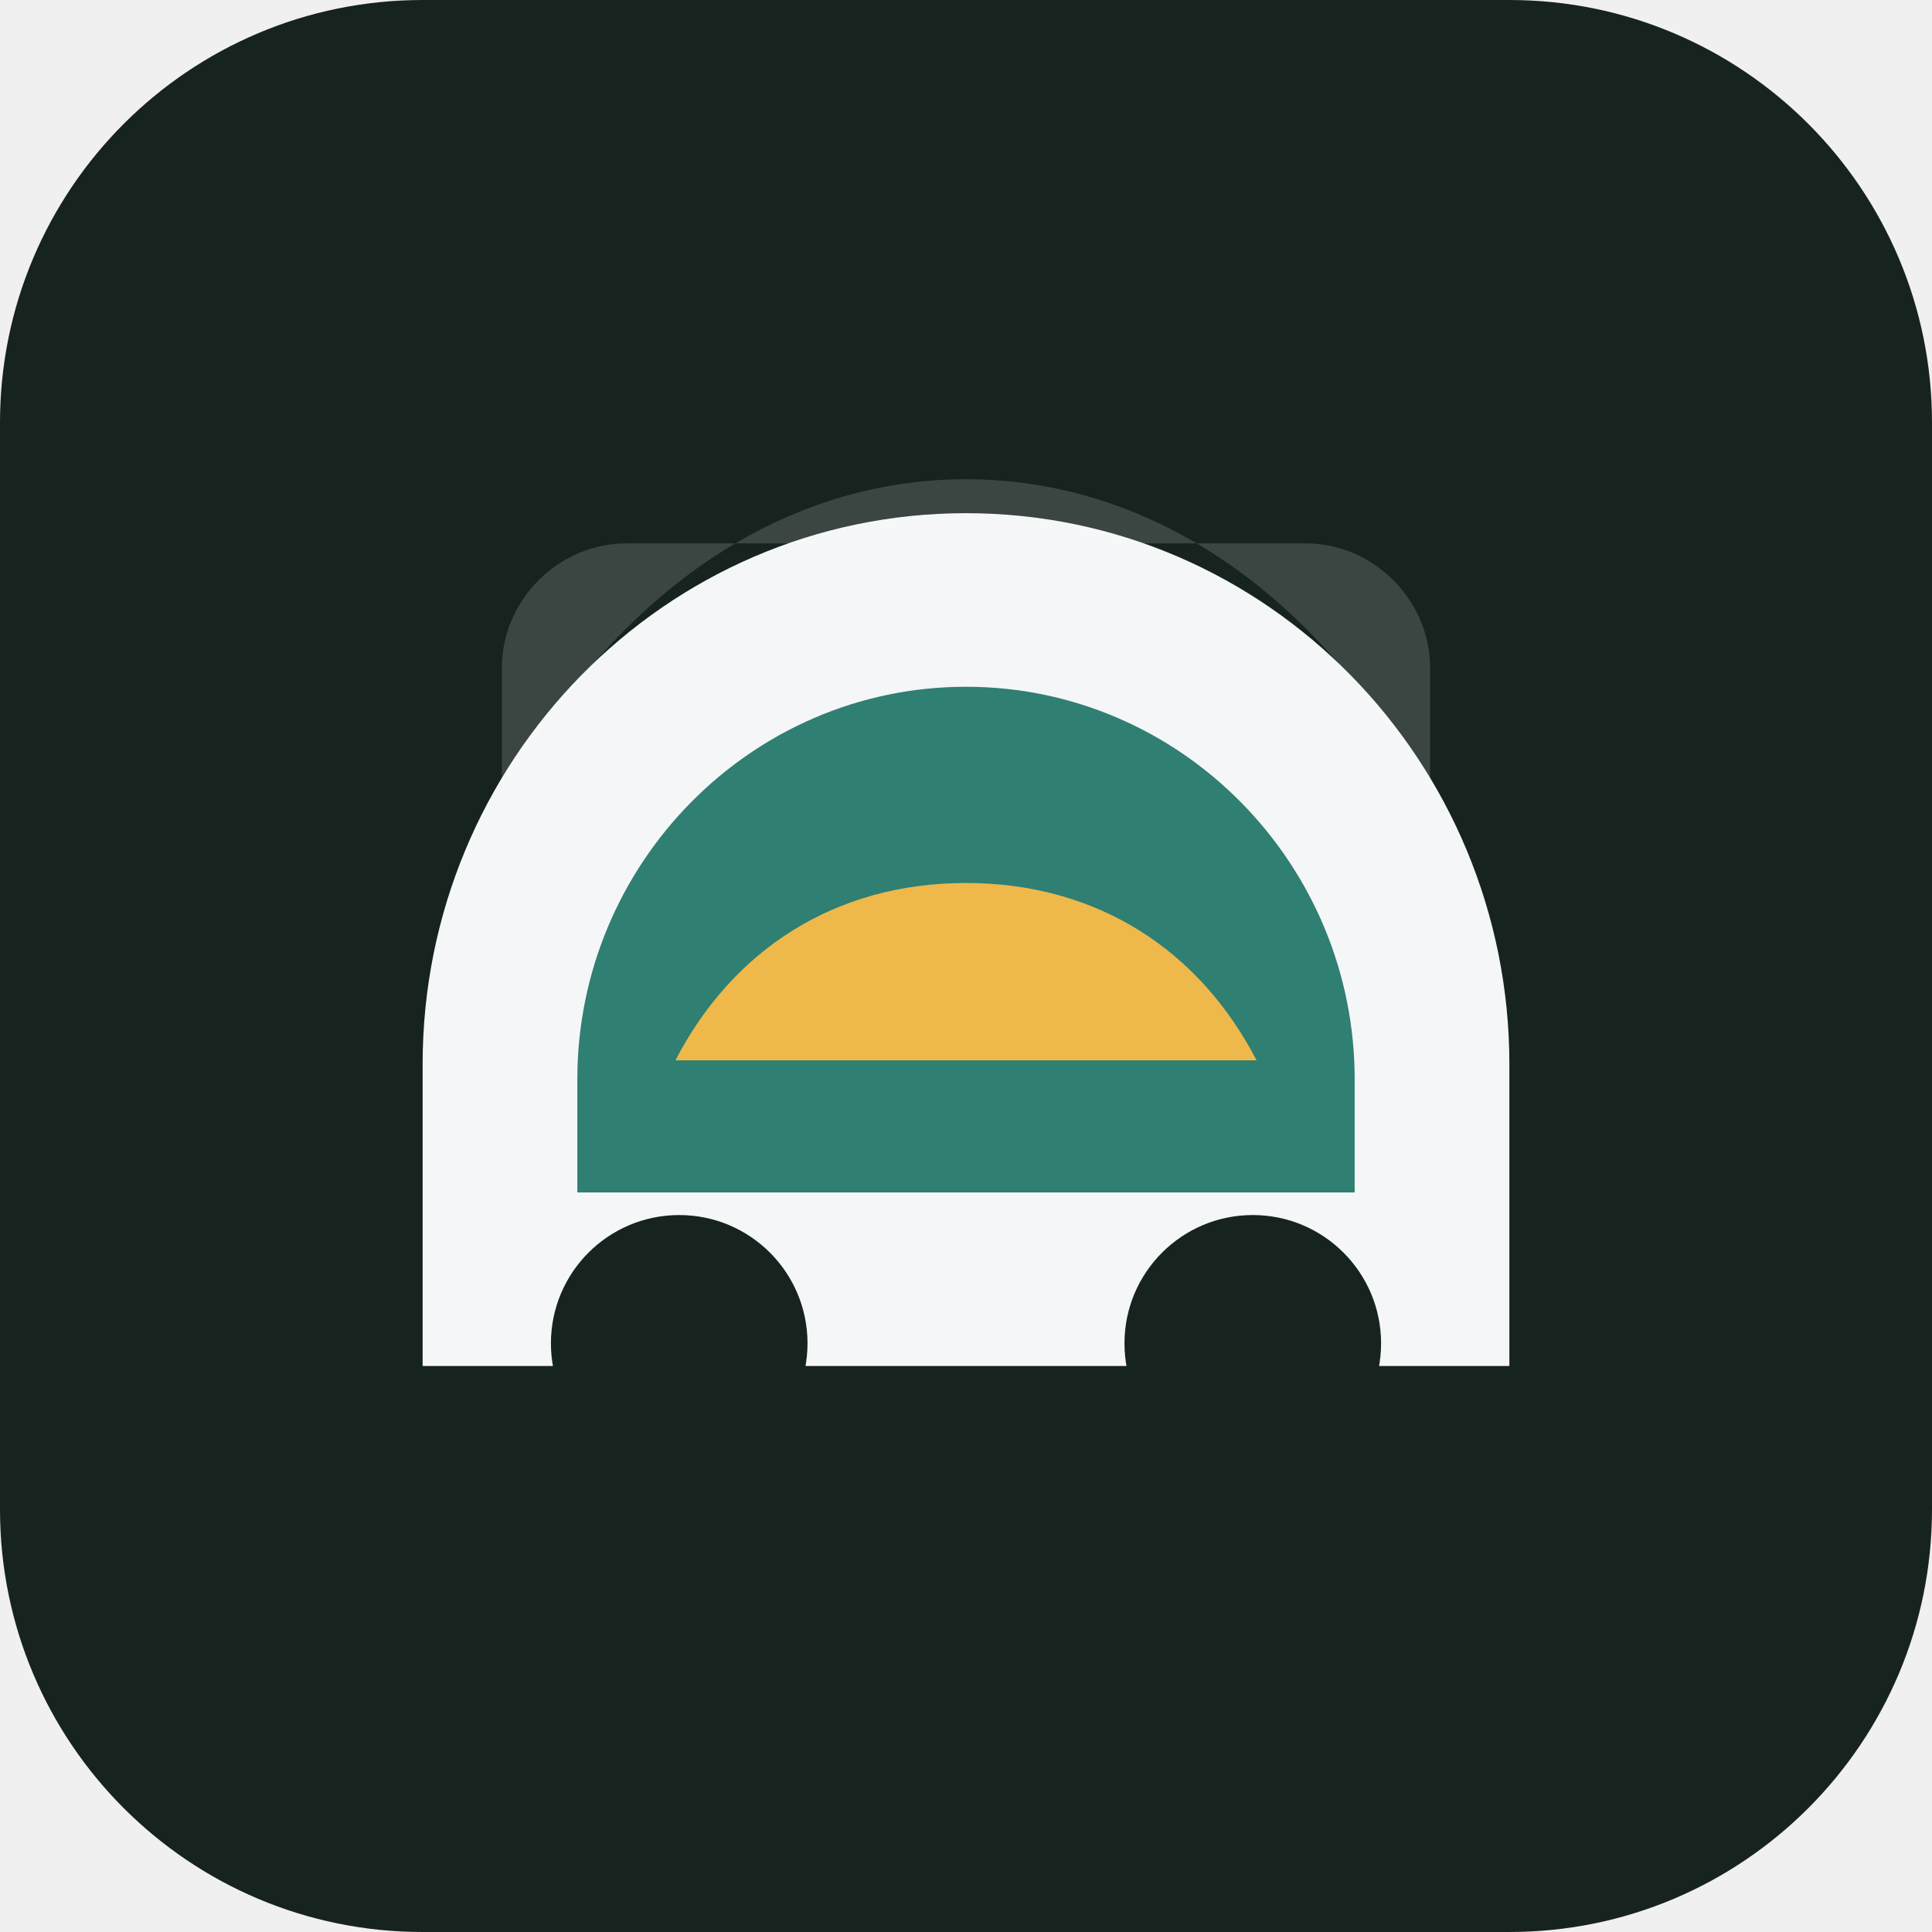
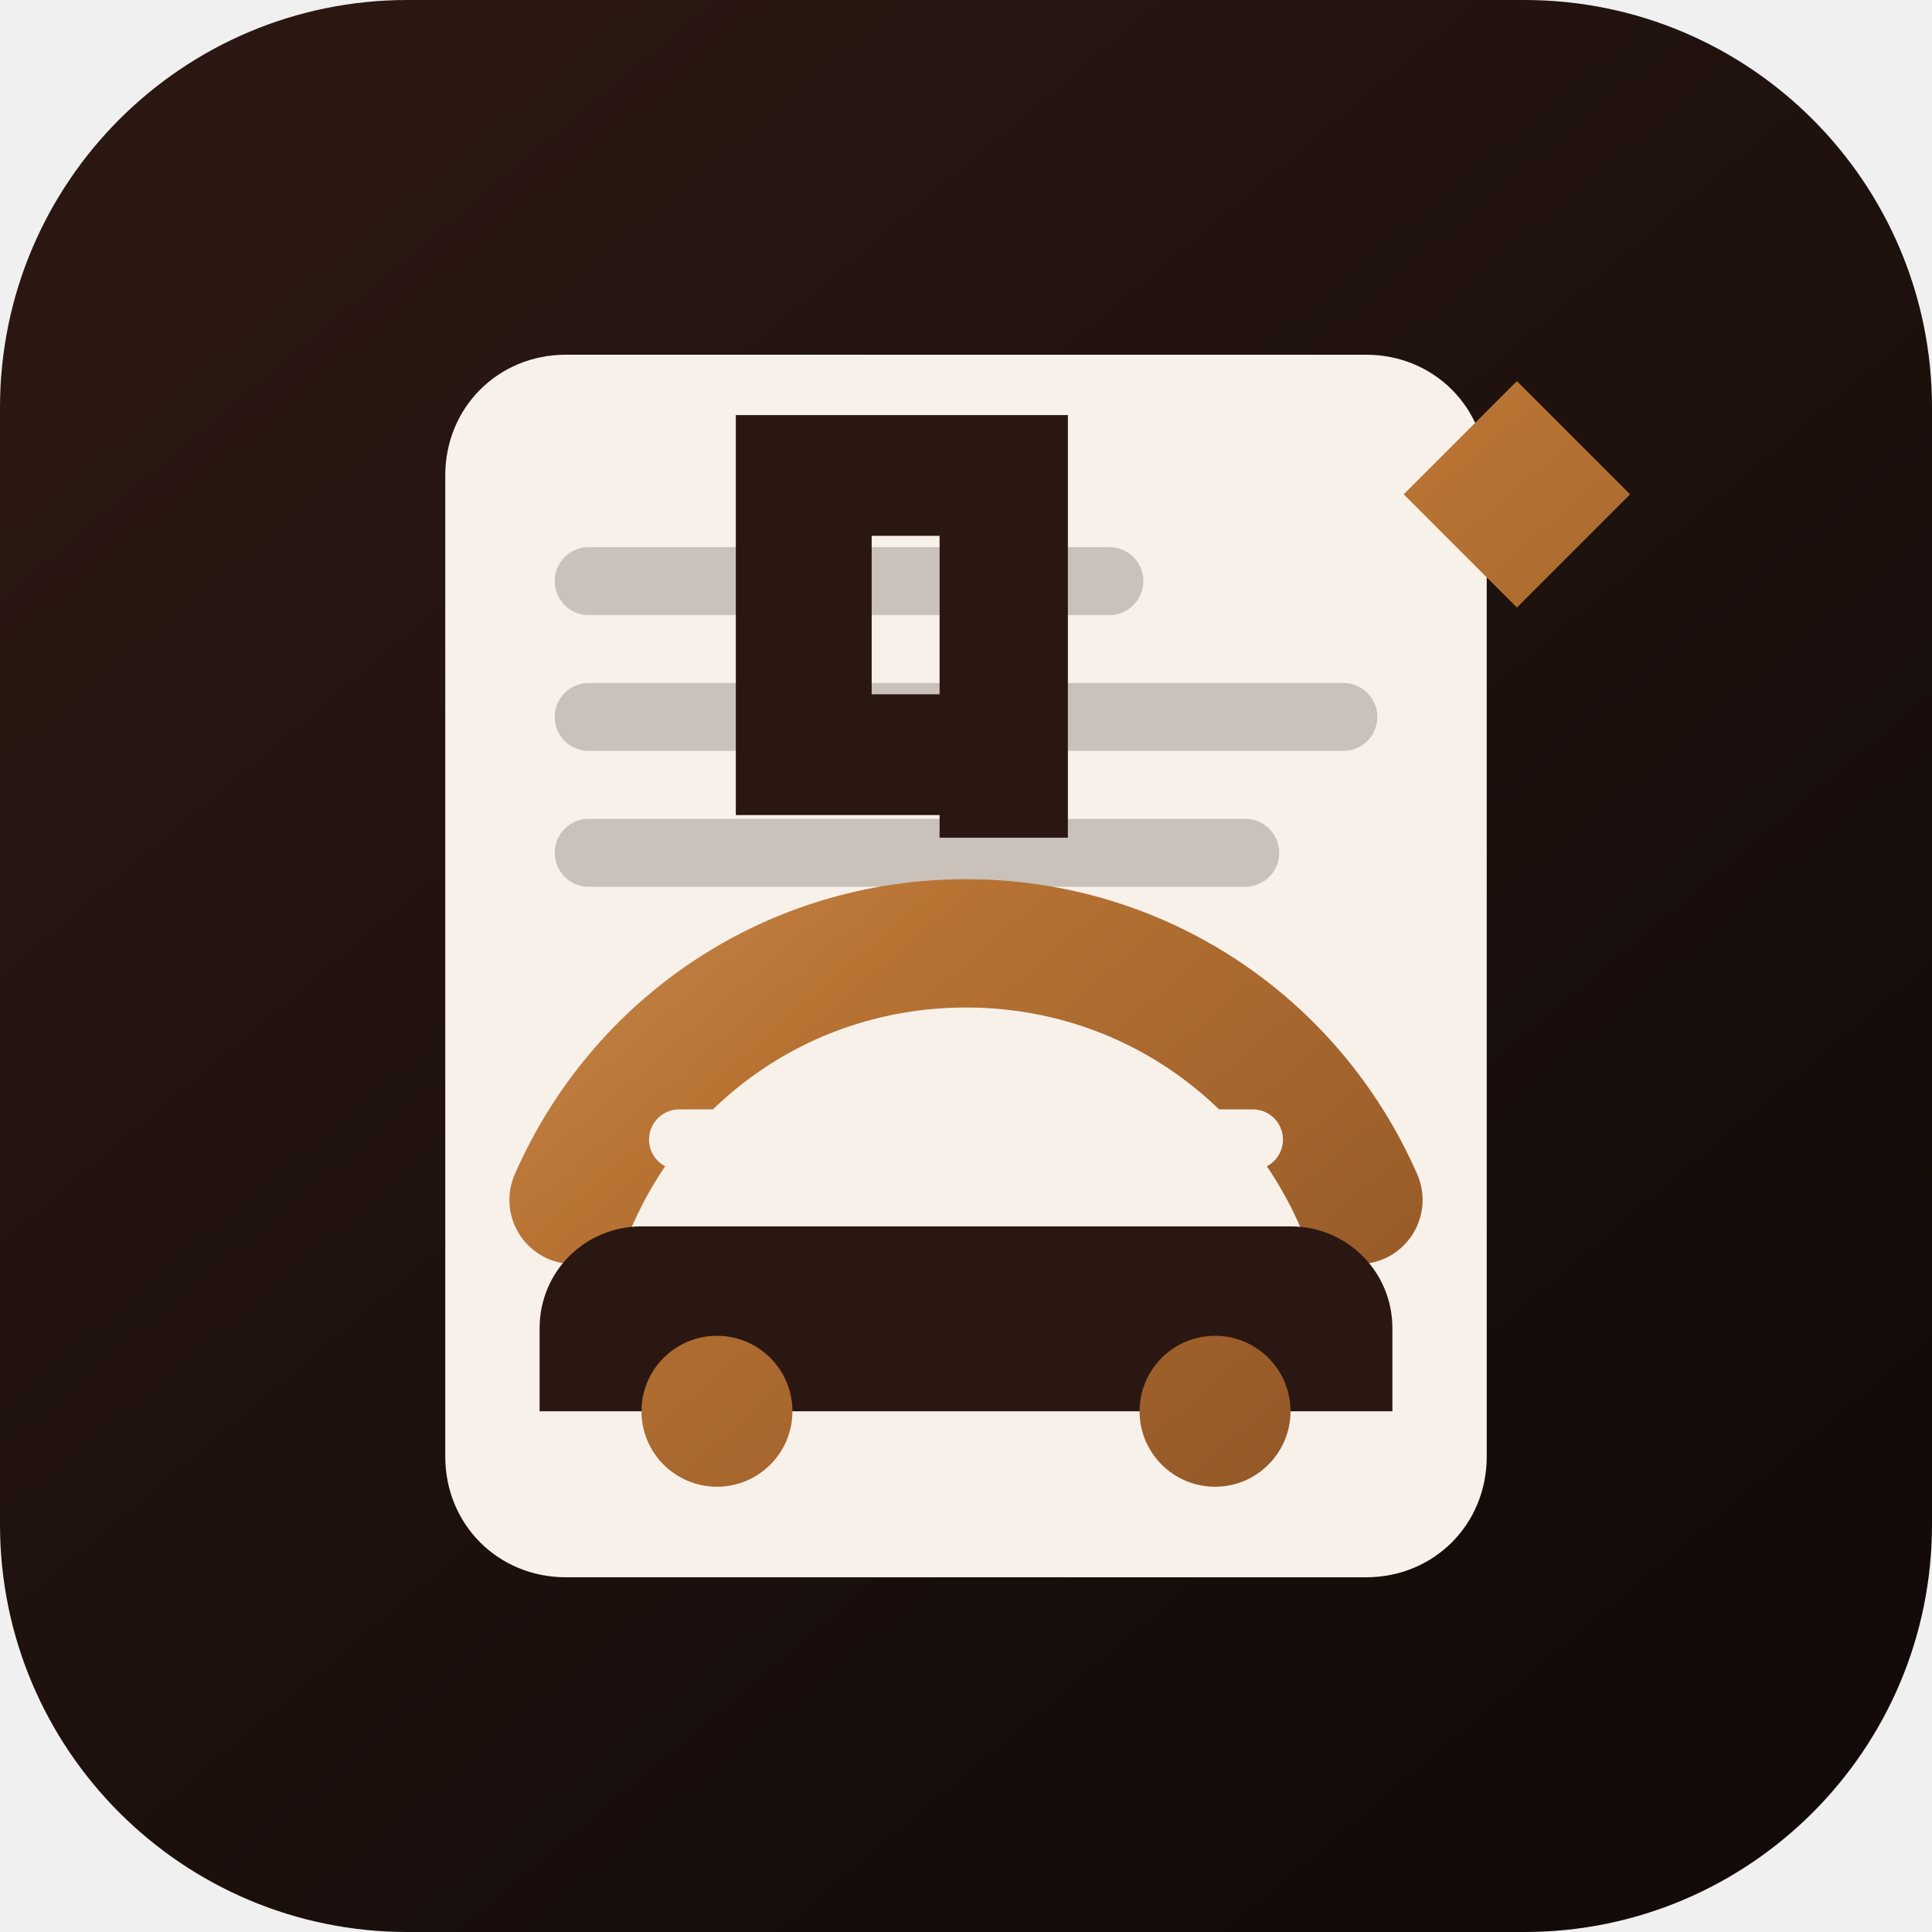
<svg xmlns="http://www.w3.org/2000/svg" viewBox="0 0 512 512" role="img" aria-label="Garage Ledger">
-   <rect width="512" height="512" rx="112" fill="#17231f" />
-   <path d="M112 282c0-80 64-146 144-146s144 66 144 146v80H112v-80Z" fill="#f4f6f8" />
-   <path d="M153 286c0-57 46-104 103-104s103 47 103 104v30H153v-30Z" fill="#2f7f72" />
-   <path d="M179 281c15-29 42-47 77-47s62 18 77 47H179Z" fill="#efb84a" />
-   <circle cx="180" cy="356" r="34" fill="#17231f" />
-   <circle cx="332" cy="356" r="34" fill="#17231f" />
-   <path d="M166 144h180c18 0 33 15 33 33v34c-31-56-76-84-123-84s-92 28-123 84v-34c0-18 15-33 33-33Z" fill="#ffffff" opacity=".16" />
+   <defs>
+     <linearGradient id="bg" x1="88" x2="424" y1="56" y2="456" gradientUnits="userSpaceOnUse">
+       <stop stop-color="#2A1712" />
+       <stop offset="1" stop-color="#120B09" />
+     </linearGradient>
+     <linearGradient id="copper" x1="144" x2="382" y1="112" y2="388" gradientUnits="userSpaceOnUse">
+       <stop stop-color="#D5A06F" />
+       <stop offset=".45" stop-color="#B87333" />
+       <stop offset="1" stop-color="#8F5526" />
+     </linearGradient>
+   </defs>
+   <rect width="512" height="512" rx="108" fill="url(#bg)" />
+   <path d="M118 126c0-18 14-32 32-32h212c18 0 32 14 32 32v260c0 18-14 32-32 32H150c-18 0-32-14-32-32V126Z" fill="#F7F1EA" />
+   <path d="M156 154h138M156 190h200M156 226h174" stroke="#2A1712" stroke-width="18" stroke-linecap="round" opacity=".22" />
+   <path d="M152 318c18-41 58-68 104-68s86 27 104 68" fill="none" stroke="url(#copper)" stroke-width="34" stroke-linecap="round" />
+   <path d="M170 325h172c15 0 27 12 27 27v22H143v-22c0-15 12-27 27-27Z" fill="#2A1712" />
+   <circle cx="190" cy="374" r="20" fill="url(#copper)" />
+   <circle cx="322" cy="374" r="20" fill="url(#copper)" />
+   <path d="M180 302h152" stroke="#F7F1EA" stroke-width="16" stroke-linecap="round" />
+   <path d="M402 101l30 30-30 30-30-30 30-30Z" fill="url(#copper)" />
+   <path d="M249 110h34v112h-34V110Zm-54 0h88v32h-52v42h46v32h-82V110Z" fill="#2A1712" />
</svg>
